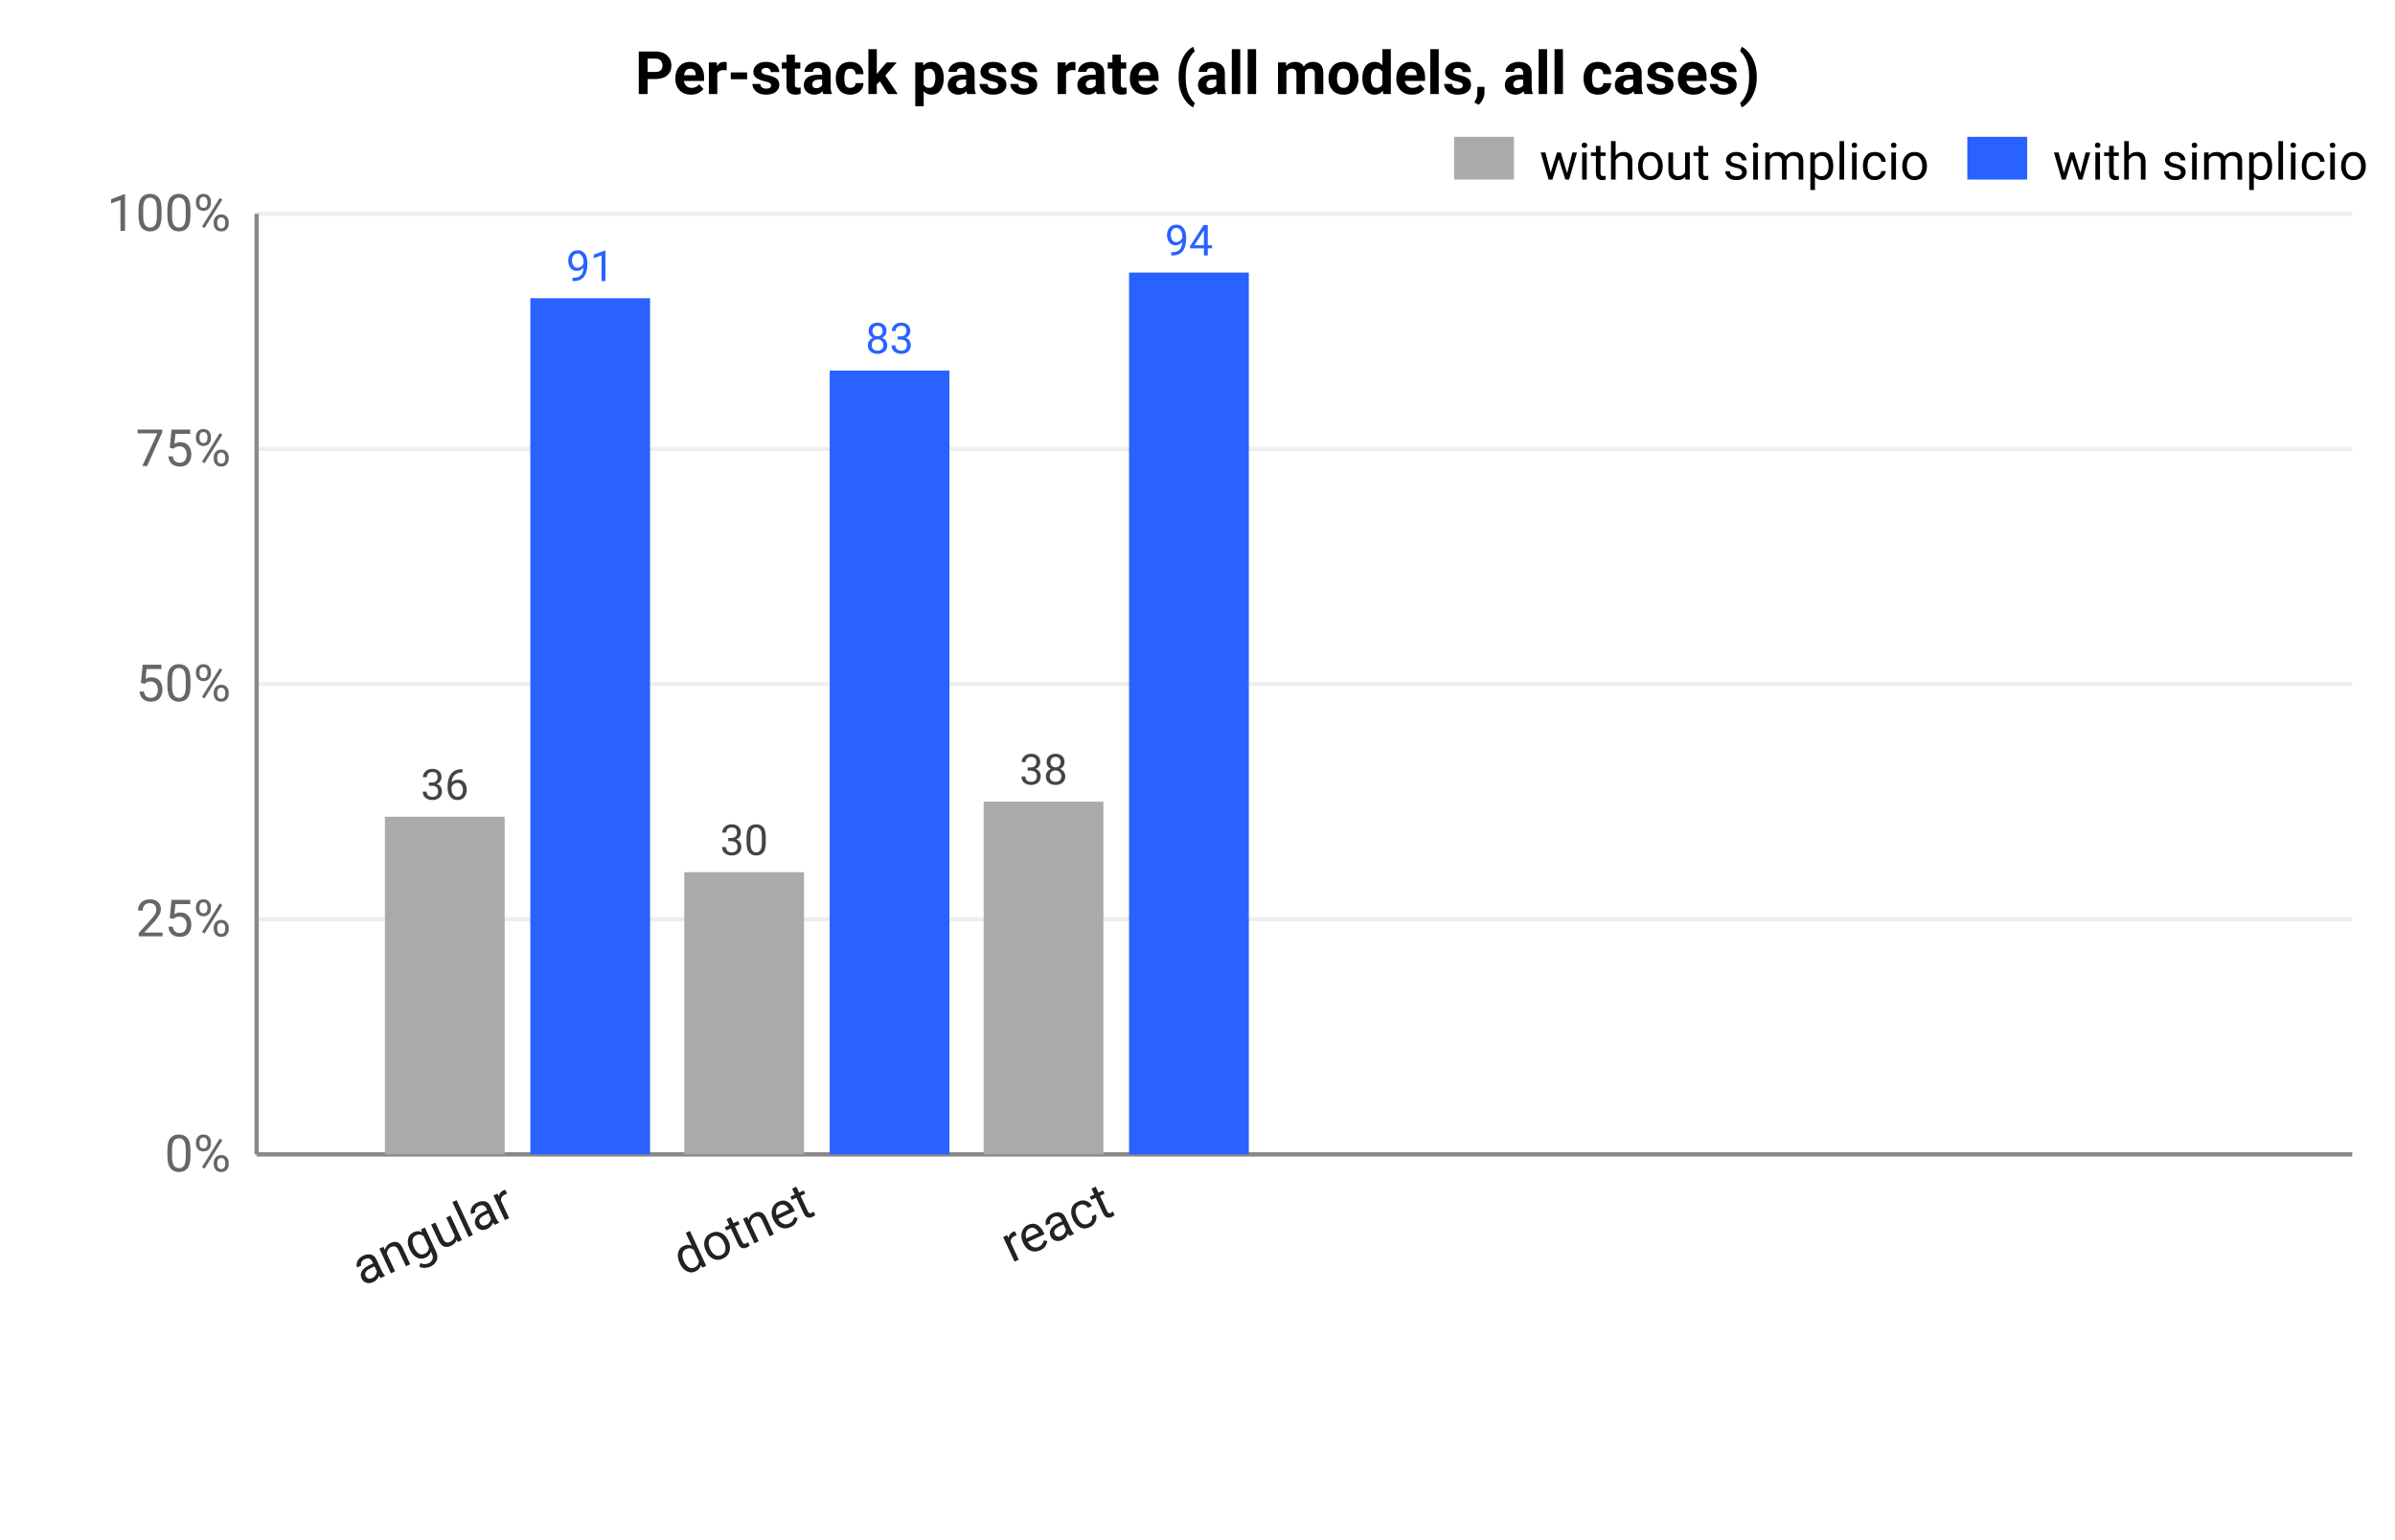
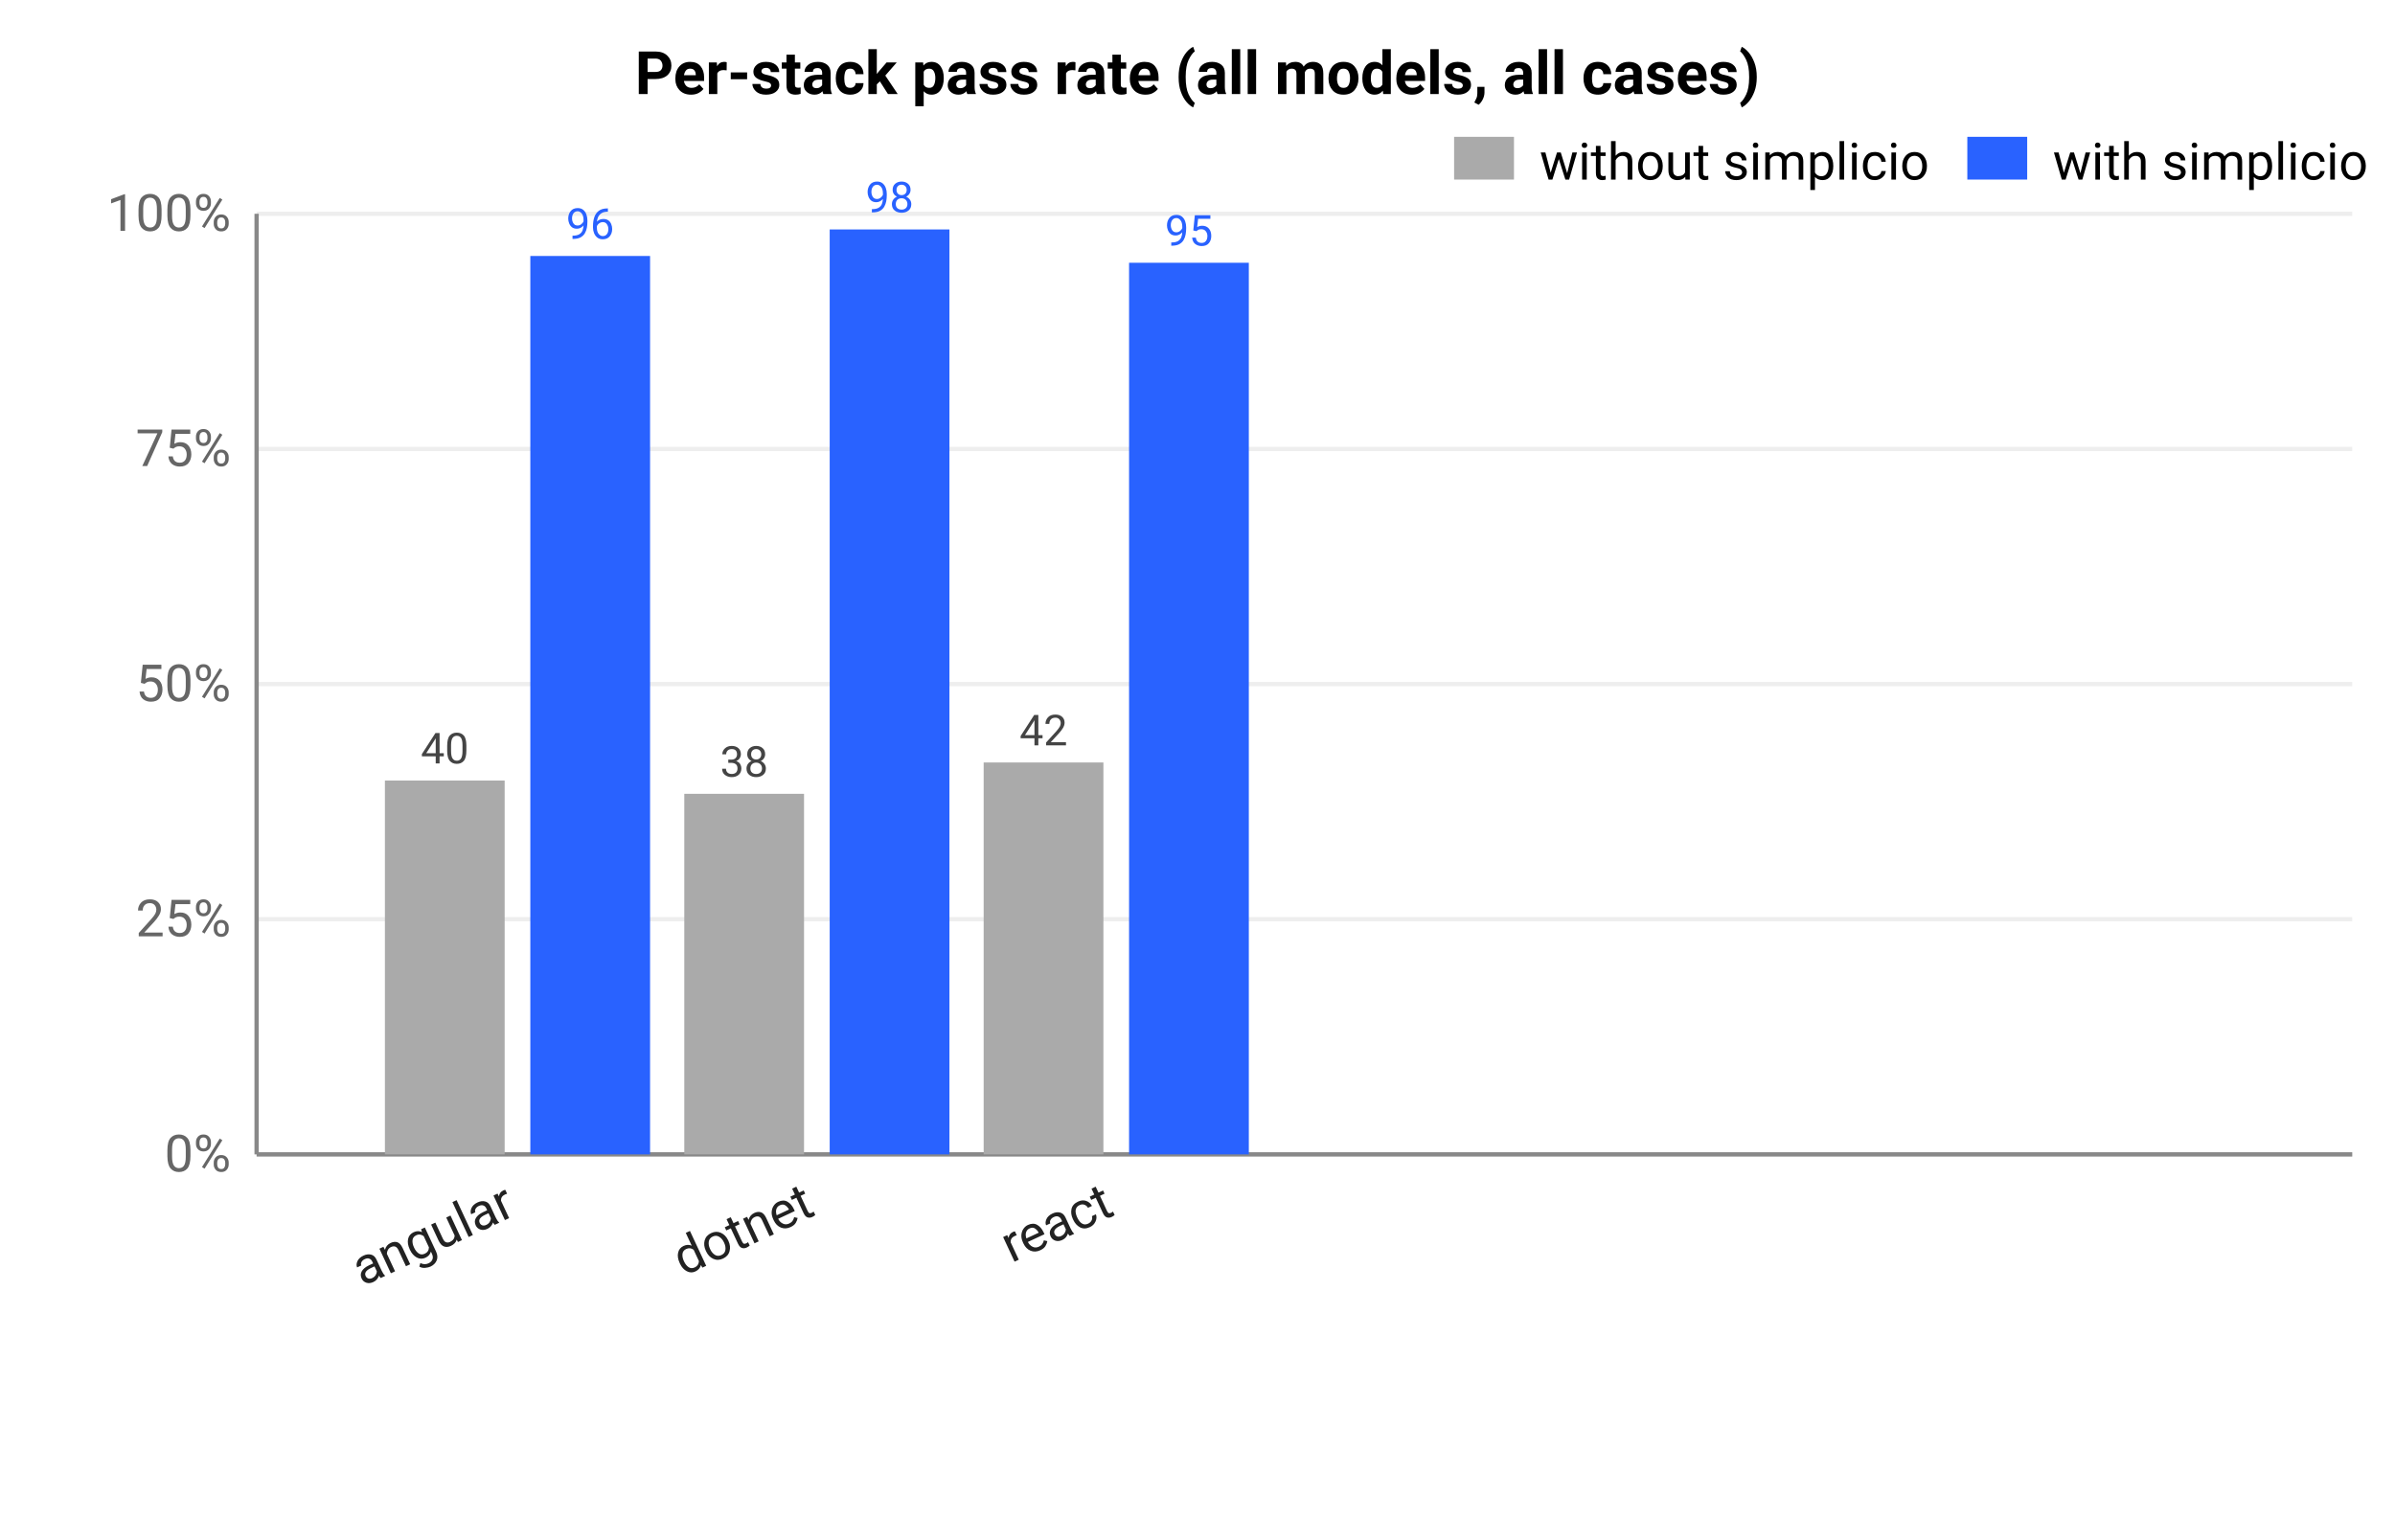
<svg xmlns="http://www.w3.org/2000/svg" viewBox="0 0 560 360" font-family="-apple-system,Segoe UI,Roboto,sans-serif" font-size="12">
  <style>.bar-sem{fill:#aaa}.bar-com{fill:#2962ff}.lbl{fill:#222}.ax{stroke:#888;stroke-width:1}.grid{stroke:#eee;stroke-width:1}</style>
  <text x="280.0" y="22" text-anchor="middle" font-weight="600" font-size="14">Per-stack pass rate (all models, all cases)</text>
  <line x1="60" y1="50.0" x2="550" y2="50.0" class="grid" />
  <text x="54" y="54.0" text-anchor="end" fill="#666">100%</text>
  <line x1="60" y1="105.0" x2="550" y2="105.0" class="grid" />
  <text x="54" y="109.0" text-anchor="end" fill="#666">75%</text>
  <line x1="60" y1="160.0" x2="550" y2="160.0" class="grid" />
  <text x="54" y="164.0" text-anchor="end" fill="#666">50%</text>
  <line x1="60" y1="215.0" x2="550" y2="215.0" class="grid" />
  <text x="54" y="219.0" text-anchor="end" fill="#666">25%</text>
  <line x1="60" y1="270.0" x2="550" y2="270.0" class="grid" />
  <text x="54" y="274.0" text-anchor="end" fill="#666">0%</text>
  <line x1="60" y1="270" x2="550" y2="270" class="ax" />
  <line x1="60" y1="50" x2="60" y2="270" class="ax" />
-   <rect x="90" y="191.026" width="28" height="78.974" class="bar-sem" />
-   <rect x="124" y="69.744" width="28" height="200.256" class="bar-com" />
-   <text x="104.0" y="187.026" text-anchor="middle" fill="#444" font-size="10">36</text>
-   <text x="138.0" y="65.744" text-anchor="middle" fill="#2962ff" font-size="10">91</text>
+   <rect x="90" y="182.564" width="28" height="87.436" class="bar-sem" />
+   <rect x="124" y="59.872" width="28" height="210.128" class="bar-com" />
+   <text x="104.0" y="178.564" text-anchor="middle" fill="#444" font-size="10">40</text>
+   <text x="138.0" y="55.872" text-anchor="middle" fill="#2962ff" font-size="10">96</text>
  <text x="121" y="284" transform="rotate(-25 121 284)" text-anchor="end" class="lbl">angular</text>
-   <rect x="160" y="204.0" width="28" height="66.0" class="bar-sem" />
-   <rect x="194" y="86.667" width="28" height="183.333" class="bar-com" />
-   <text x="174.0" y="200.0" text-anchor="middle" fill="#444" font-size="10">30</text>
-   <text x="208.0" y="82.667" text-anchor="middle" fill="#2962ff" font-size="10">83</text>
+   <rect x="160" y="185.667" width="28" height="84.333" class="bar-sem" />
+   <rect x="194" y="53.667" width="28" height="216.333" class="bar-com" />
+   <text x="174.0" y="181.667" text-anchor="middle" fill="#444" font-size="10">38</text>
+   <text x="208.0" y="49.667" text-anchor="middle" fill="#2962ff" font-size="10">98</text>
  <text x="191" y="284" transform="rotate(-25 191 284)" text-anchor="end" class="lbl">dotnet</text>
-   <rect x="230" y="187.5" width="28" height="82.5" class="bar-sem" />
-   <rect x="264" y="63.75" width="28" height="206.25" class="bar-com" />
-   <text x="244.0" y="183.5" text-anchor="middle" fill="#444" font-size="10">38</text>
-   <text x="278.0" y="59.75" text-anchor="middle" fill="#2962ff" font-size="10">94</text>
+   <rect x="230" y="178.333" width="28" height="91.667" class="bar-sem" />
+   <rect x="264" y="61.458" width="28" height="208.542" class="bar-com" />
+   <text x="244.0" y="174.333" text-anchor="middle" fill="#444" font-size="10">42</text>
+   <text x="278.0" y="57.458" text-anchor="middle" fill="#2962ff" font-size="10">95</text>
  <text x="261" y="284" transform="rotate(-25 261 284)" text-anchor="end" class="lbl">react</text>
  <rect x="340" y="32" width="14" height="10" class="bar-sem" />
  <text x="360" y="42">without simplicio</text>
  <rect x="460" y="32" width="14" height="10" class="bar-com" />
  <text x="480" y="42">with simplicio</text>
</svg>
